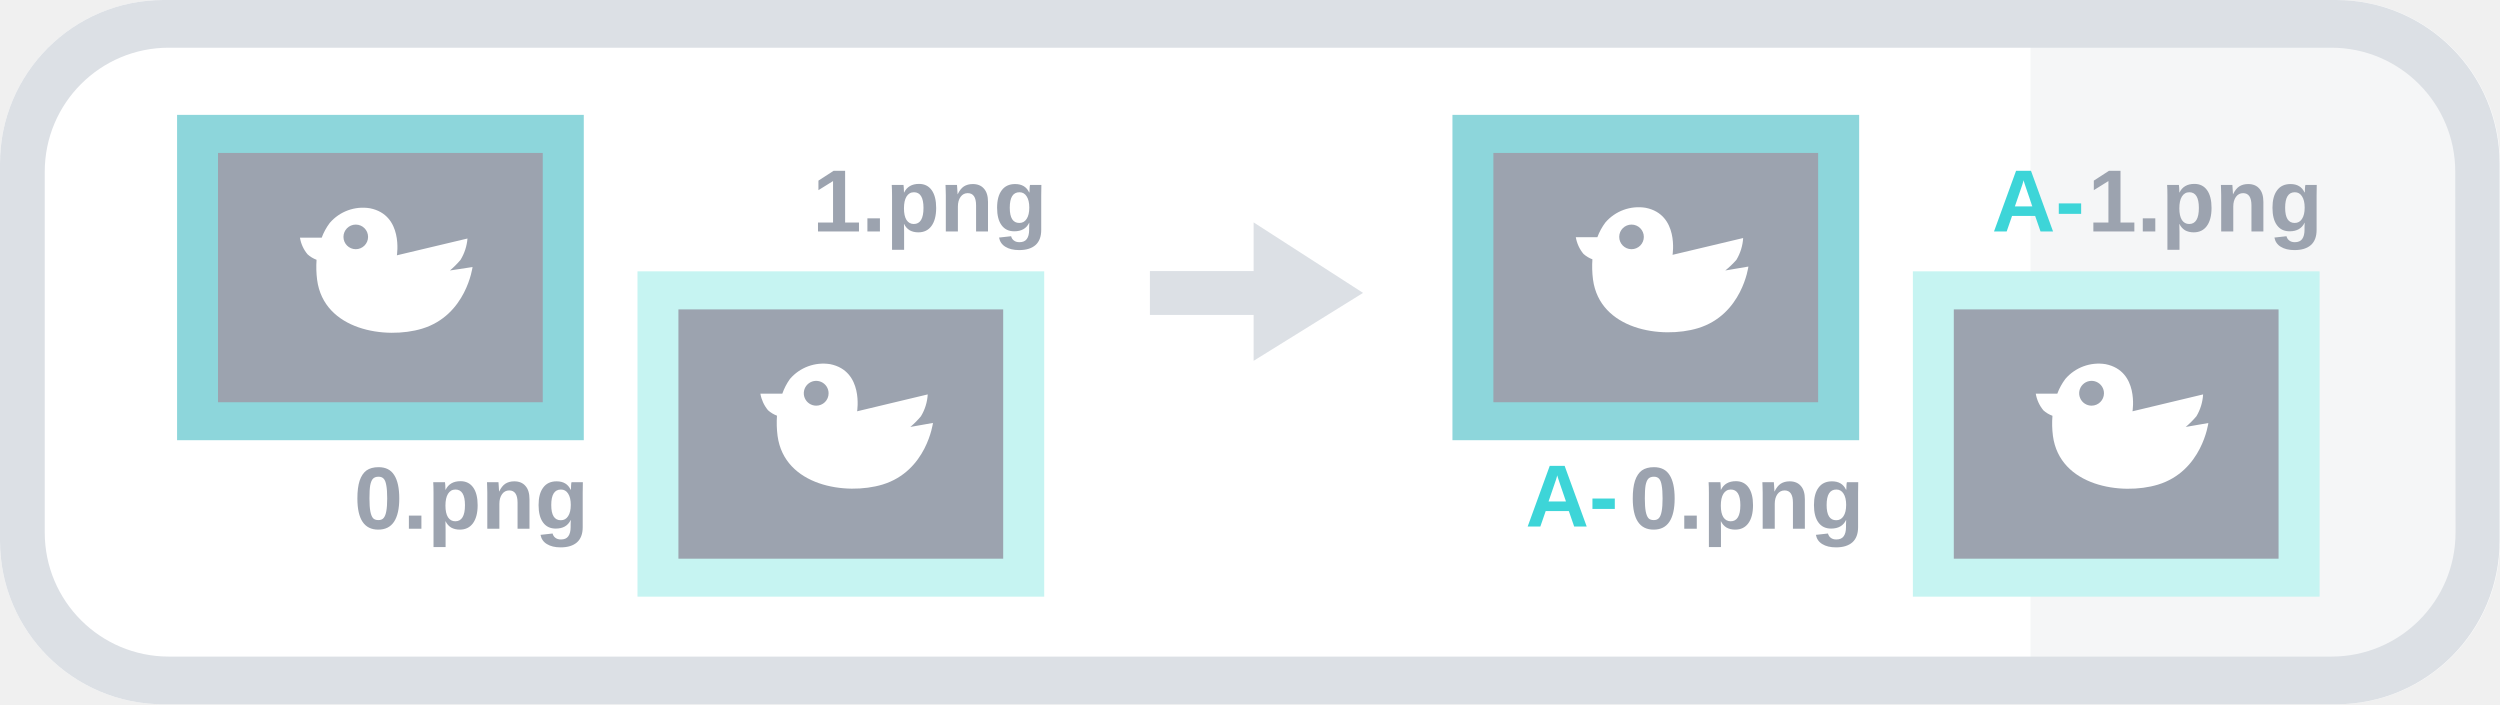
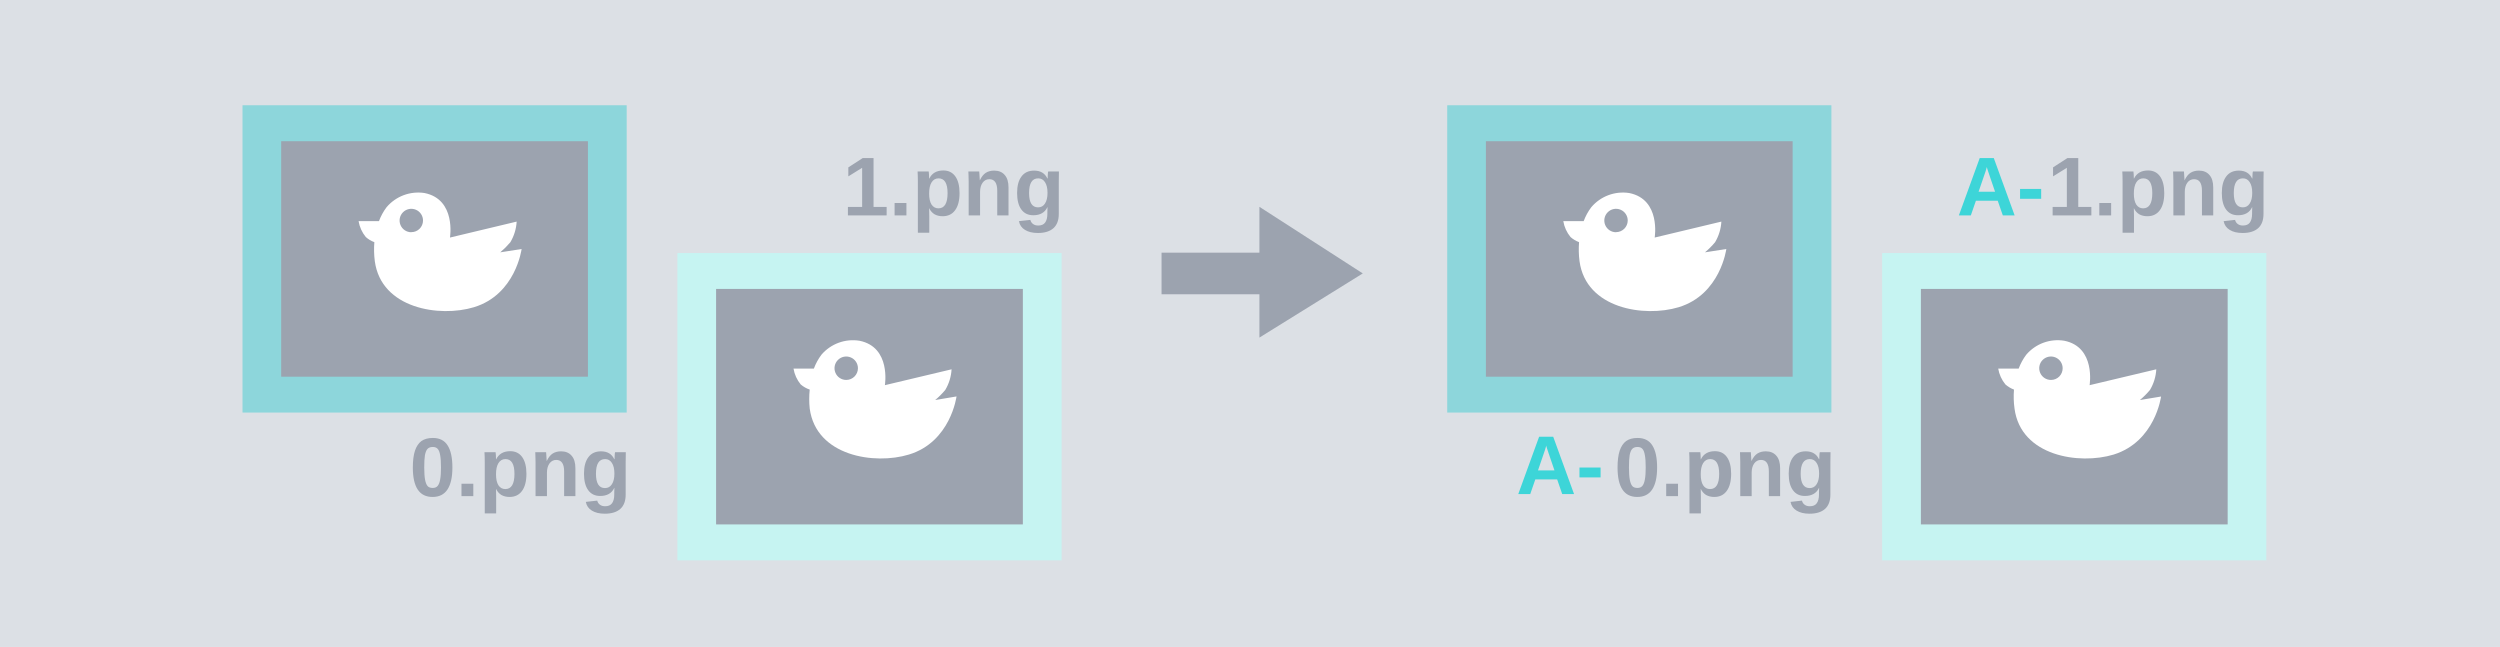
- <svg xmlns="http://www.w3.org/2000/svg" viewBox="0 0 262.04 73.82">
+ <svg xmlns="http://www.w3.org/2000/svg" viewBox="0 0 277.41 71.79">
  <defs>
-     <style>.cls-1{fill:#fff;}.cls-2{fill:#f5f6f7;}.cls-3{fill:#dce0e5;}.cls-4,.cls-5{font-size:9.23px;font-family:Arial-BoldMT, Arial;font-weight:700;}.cls-4,.cls-7{fill:#9ca3af;}.cls-5{fill:#3dd5d8;}.cls-6{fill:#8dd6db;}.cls-8{fill:#c6f4f2;}</style>
+     <style>.cls-1{fill:#dce0e5;}.cls-2,.cls-3{font-size:9.23px;font-family:Arial-BoldMT, Arial;font-weight:700;}.cls-2,.cls-5{fill:#9ca3af;}.cls-3{fill:#3dd5d8;}.cls-4{fill:#8dd6db;}.cls-6{fill:#fff;}.cls-7{fill:#c6f4f2;}</style>
  </defs>
  <g id="レイヤー_2" data-name="レイヤー 2">
    <g id="レイヤー_2-2" data-name="レイヤー 2">
-       <rect class="cls-1" width="262.04" height="73.82" rx="17.14" />
-       <path class="cls-2" d="M246.52,71.61H212.83V2.44h33.69c7.1,0,12.86,6.32,12.86,14.11v41C259.38,65.29,253.62,71.61,246.52,71.61Z" />
-       <path class="cls-3" d="M244.9,0H17.14A17.14,17.14,0,0,0,0,17.14V56.68A17.14,17.14,0,0,0,17.14,73.82H244.9A17.14,17.14,0,0,0,262,56.68V17.14A17.14,17.14,0,0,0,244.9,0Zm12.48,55.82a13,13,0,0,1-13,13H17.69a13,13,0,0,1-13-13V18a13,13,0,0,1,13-13H244.35a13,13,0,0,1,13,13Z" />
+       <rect class="cls-1" width="277.41" height="71.79" />
    </g>
    <g id="レイヤー_1-2" data-name="レイヤー 1">
-       <text class="cls-4" transform="translate(170.78 55.42)">0.png</text>
-       <text class="cls-4" transform="translate(218.84 24.26)">1.png</text>
-       <text class="cls-5" transform="translate(208.77 24.26)">A-</text>
-       <text class="cls-5" transform="translate(159.89 55.19)">A-</text>
-       <rect class="cls-6" x="152.24" y="12.04" width="42.63" height="34.1" />
-       <rect class="cls-7" x="156.53" y="16.03" width="34.04" height="26.13" />
-       <path class="cls-1" d="M180.84,28.35A9.54,9.54,0,0,0,182,27.24a5,5,0,0,0,.71-2.29l-7.4,1.76s.7-4.23-2.82-4.93a4.59,4.59,0,0,0-4.22,1.54,6.12,6.12,0,0,0-.84,1.54h-2.26a3.71,3.71,0,0,0,.8,1.75,2.93,2.93,0,0,0,.94.57,10.84,10.84,0,0,0,.06,2.11c.71,5.29,7.19,6.26,11,5.11,4.64-1.41,5.29-6.46,5.29-6.46ZM171,26.12a1.29,1.29,0,1,1,1.3-1.29A1.29,1.29,0,0,1,171,26.12Z" />
-       <rect class="cls-8" x="200.5" y="28.44" width="42.63" height="34.1" />
-       <rect class="cls-7" x="204.79" y="32.43" width="34.04" height="26.13" />
-       <path class="cls-1" d="M229.1,44.75a9.68,9.68,0,0,0,1.12-1.12,5,5,0,0,0,.7-2.29l-7.4,1.77s.71-4.23-2.82-4.94a4.6,4.6,0,0,0-4.22,1.55,6.12,6.12,0,0,0-.84,1.54h-2.26a3.71,3.71,0,0,0,.8,1.75,2.86,2.86,0,0,0,.95.57,10.07,10.07,0,0,0,.05,2.11c.71,5.28,7.2,6.26,11,5.11,4.64-1.41,5.29-6.46,5.29-6.46Zm-9.86-2.23a1.3,1.3,0,1,1,1.29-1.29A1.3,1.3,0,0,1,219.24,42.52Z" />
-       <text class="cls-4" transform="translate(37.1 55.42)">0.png</text>
-       <text class="cls-4" transform="translate(85.16 24.26)">1.png</text>
-       <rect class="cls-6" x="18.56" y="12.04" width="42.63" height="34.1" />
-       <rect class="cls-7" x="22.85" y="16.03" width="34.04" height="26.13" />
-       <path class="cls-1" d="M47.16,28.35a9.54,9.54,0,0,0,1.11-1.11A5.1,5.1,0,0,0,49,25l-7.4,1.76s.7-4.23-2.82-4.93a4.58,4.58,0,0,0-4.22,1.54,6.12,6.12,0,0,0-.84,1.54H31.44a3.6,3.6,0,0,0,.8,1.75,2.93,2.93,0,0,0,.94.57,10.84,10.84,0,0,0,.06,2.11c.71,5.29,7.19,6.26,11,5.11,4.64-1.41,5.29-6.46,5.29-6.46Zm-9.87-2.23a1.29,1.29,0,1,1,1.29-1.29A1.29,1.29,0,0,1,37.29,26.12Z" />
-       <rect class="cls-8" x="66.82" y="28.44" width="42.63" height="34.1" />
-       <rect class="cls-7" x="71.11" y="32.43" width="34.04" height="26.13" />
-       <path class="cls-1" d="M95.42,44.75a9.13,9.13,0,0,0,1.11-1.12,4.94,4.94,0,0,0,.71-2.29l-7.4,1.77s.7-4.23-2.82-4.94a4.6,4.6,0,0,0-4.22,1.55A6.12,6.12,0,0,0,82,41.26H79.7A3.71,3.71,0,0,0,80.5,43a2.93,2.93,0,0,0,.94.57,10.84,10.84,0,0,0,.06,2.11c.71,5.28,7.19,6.26,11,5.11,4.64-1.41,5.29-6.46,5.29-6.46Zm-9.87-2.23a1.3,1.3,0,1,1,1.3-1.29A1.29,1.29,0,0,1,85.55,42.52Z" />
-       <polygon class="cls-3" points="120.53 28.41 120.53 33.01 131.4 33.01 131.4 37.82 142.87 30.7 131.4 23.31 131.4 28.41 120.53 28.41" />
+       <text class="cls-2" transform="translate(179.13 55.05)">0.png</text>
+       <text class="cls-2" transform="translate(227.19 23.9)">1.png</text>
+       <text class="cls-3" transform="translate(217.13 23.9)">A-</text>
+       <text class="cls-3" transform="translate(168.24 54.82)">A-</text>
+       <rect class="cls-4" x="160.59" y="11.68" width="42.63" height="34.1" />
+       <rect class="cls-5" x="164.88" y="15.67" width="34.04" height="26.13" />
+       <path class="cls-6" d="M189.19,28a8.9,8.9,0,0,0,1.12-1.12,5,5,0,0,0,.7-2.29l-7.4,1.77s.71-4.23-2.82-4.94A4.6,4.6,0,0,0,176.57,23a6.12,6.12,0,0,0-.84,1.54h-2.26a3.73,3.73,0,0,0,.8,1.76,3,3,0,0,0,.95.57,10.07,10.07,0,0,0,.05,2.11c.71,5.28,7.2,6.26,11,5.11,4.64-1.41,5.29-6.46,5.29-6.46Zm-9.86-2.23a1.3,1.3,0,1,1,1.29-1.29A1.3,1.3,0,0,1,179.33,25.76Z" />
+       <rect class="cls-7" x="208.85" y="28.08" width="42.63" height="34.1" />
+       <rect class="cls-5" x="213.15" y="32.06" width="34.04" height="26.13" />
+       <path class="cls-6" d="M237.45,44.39a8.9,8.9,0,0,0,1.12-1.12,5,5,0,0,0,.7-2.29l-7.4,1.76s.71-4.22-2.81-4.93a4.58,4.58,0,0,0-4.22,1.55A6.12,6.12,0,0,0,224,40.9h-2.27a3.73,3.73,0,0,0,.8,1.76,3.08,3.08,0,0,0,.95.57,9.49,9.49,0,0,0,.06,2.11c.7,5.28,7.19,6.26,11,5.1C239.16,49,239.8,44,239.8,44Zm-9.86-2.23a1.3,1.3,0,1,1,1.29-1.3A1.29,1.29,0,0,1,227.59,42.16Z" />
+       <text class="cls-2" transform="translate(45.45 55.05)">0.png</text>
+       <text class="cls-2" transform="translate(93.51 23.9)">1.png</text>
+       <rect class="cls-4" x="26.91" y="11.68" width="42.63" height="34.1" />
+       <rect class="cls-5" x="31.2" y="15.67" width="34.04" height="26.13" />
+       <path class="cls-6" d="M55.51,28a9.68,9.68,0,0,0,1.12-1.12,5,5,0,0,0,.7-2.29l-7.4,1.77s.71-4.23-2.82-4.94A4.6,4.6,0,0,0,42.89,23a6.12,6.12,0,0,0-.84,1.54H39.79a3.73,3.73,0,0,0,.8,1.76,2.86,2.86,0,0,0,.95.57,10.07,10.07,0,0,0,.05,2.11c.71,5.28,7.2,6.26,11,5.11,4.64-1.41,5.29-6.46,5.29-6.46Zm-9.87-2.23a1.3,1.3,0,1,1,1.3-1.29A1.29,1.29,0,0,1,45.64,25.76Z" />
+       <rect class="cls-7" x="75.17" y="28.08" width="42.63" height="34.1" />
+       <rect class="cls-5" x="79.46" y="32.06" width="34.04" height="26.13" />
+       <path class="cls-6" d="M103.77,44.39a8.9,8.9,0,0,0,1.12-1.12,5,5,0,0,0,.7-2.29l-7.4,1.76s.71-4.22-2.82-4.93a4.6,4.6,0,0,0-4.22,1.55,6.12,6.12,0,0,0-.84,1.54H88.05a3.73,3.73,0,0,0,.8,1.76,3,3,0,0,0,1,.57,10.09,10.09,0,0,0,0,2.11c.71,5.28,7.2,6.26,11,5.1,4.64-1.4,5.29-6.45,5.29-6.45Zm-9.86-2.23a1.3,1.3,0,1,1,1.29-1.3A1.3,1.3,0,0,1,93.91,42.16Z" />
+       <polygon class="cls-5" points="128.89 28.04 128.89 32.65 139.75 32.65 139.75 37.46 151.22 30.34 139.75 22.95 139.75 28.04 128.89 28.04" />
    </g>
  </g>
</svg>
